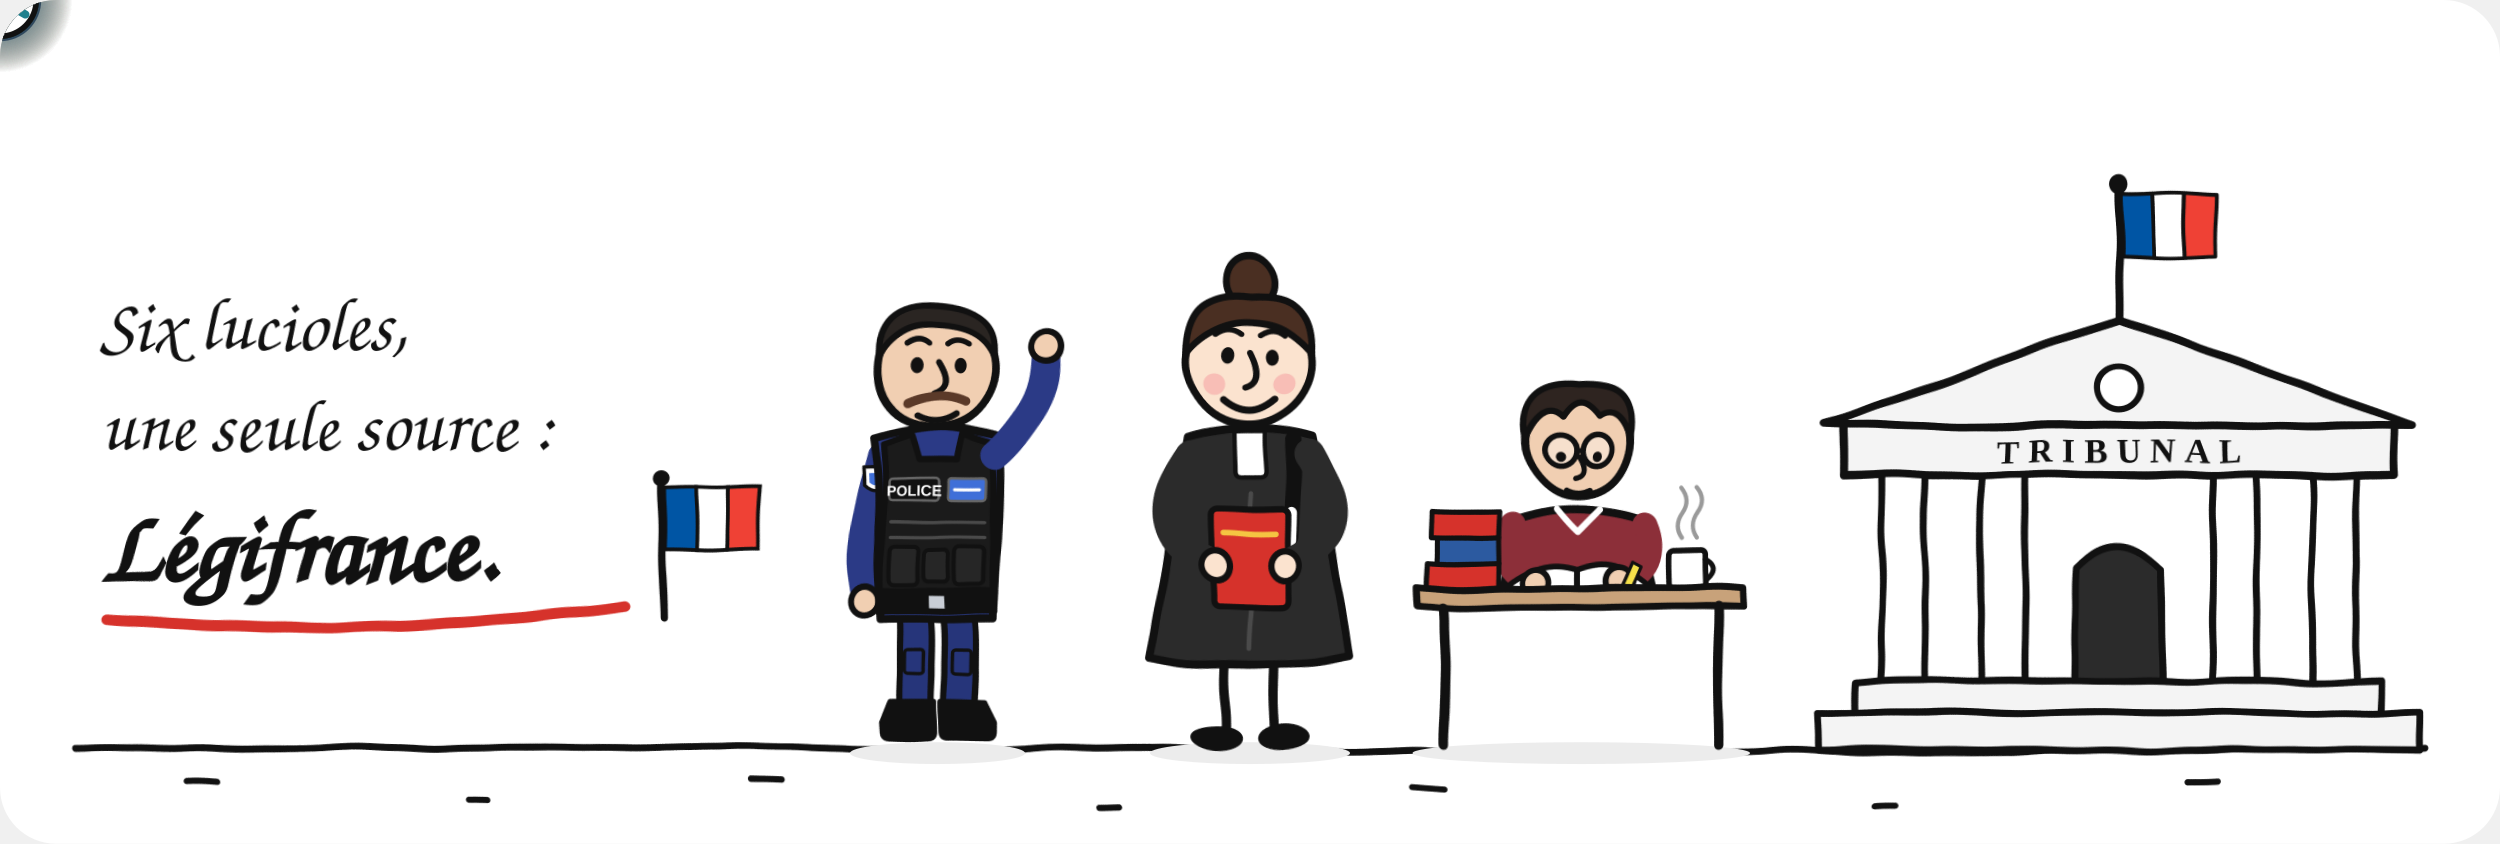
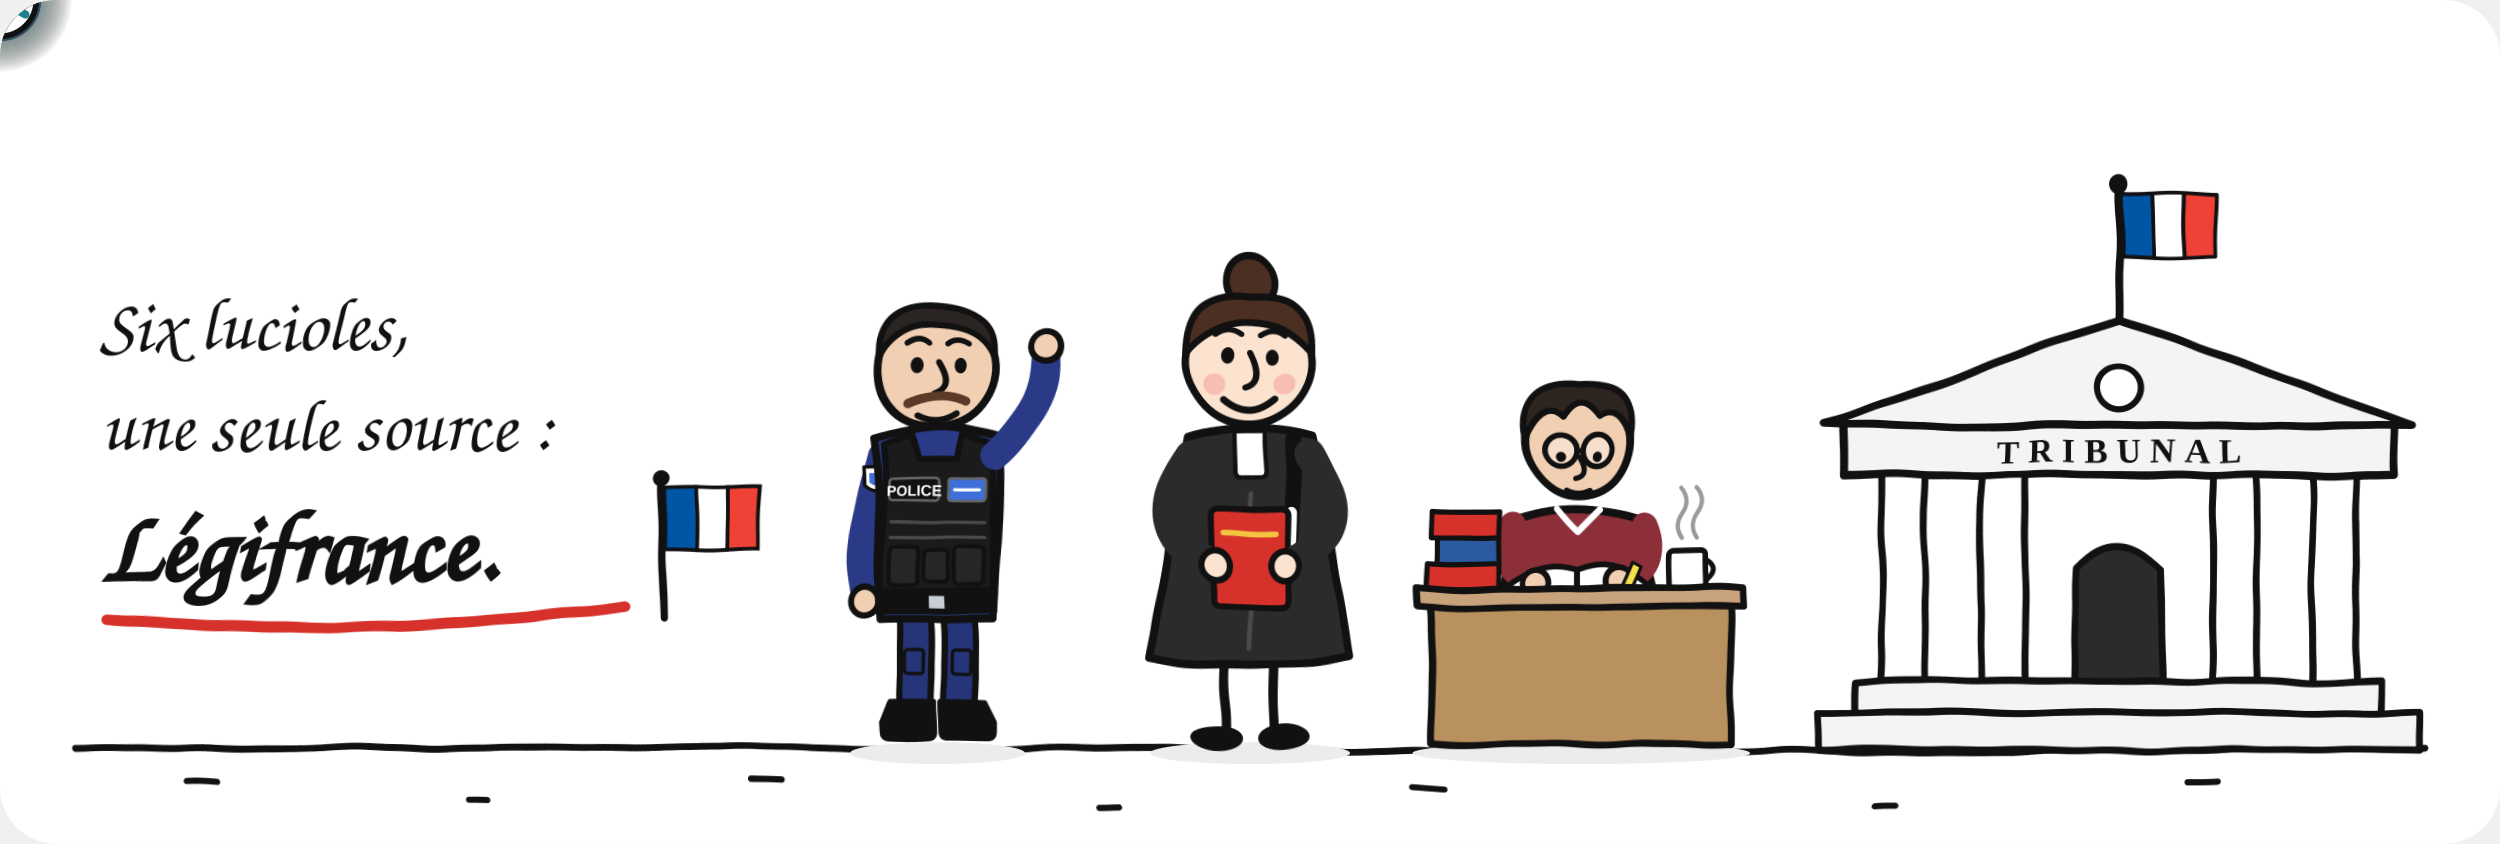
<svg xmlns="http://www.w3.org/2000/svg" viewBox="0 0 800 270" width="800" height="270" role="img" aria-labelledby="t d">
  <defs>
    <clipPath id="card">
      <rect width="800" height="270" rx="18" />
    </clipPath>
    <filter id="ink" x="-10%" y="-10%" width="120%" height="120%">
      <feTurbulence type="fractalNoise" baseFrequency="0.035" numOctaves="2" seed="1" result="n">
        <animate attributeName="seed" values="1;4;7" dur="0.36s" calcMode="discrete" repeatCount="indefinite" />
      </feTurbulence>
      <feDisplacementMap in="SourceGraphic" in2="n" scale="2.6" xChannelSelector="R" yChannelSelector="G" />
    </filter>
    <radialGradient id="glowClaude">
      <stop offset="0" stop-color="#D97757" stop-opacity="0.6" />
      <stop offset="1" stop-color="#D97757" stop-opacity="0" />
    </radialGradient>
    <radialGradient id="glowGpt">
      <stop offset="0" stop-color="#10A37F" stop-opacity="0.55" />
      <stop offset="1" stop-color="#10A37F" stop-opacity="0" />
    </radialGradient>
    <radialGradient id="glowGemini">
      <stop offset="0" stop-color="#6E7CF0" stop-opacity="0.6" />
      <stop offset="1" stop-color="#6E7CF0" stop-opacity="0" />
    </radialGradient>
    <radialGradient id="glowMistral">
      <stop offset="0" stop-color="#FF8205" stop-opacity="0.6" />
      <stop offset="1" stop-color="#FF8205" stop-opacity="0" />
    </radialGradient>
    <radialGradient id="glowGrok">
      <stop offset="0" stop-color="#5a5a5a" stop-opacity="0.5" />
      <stop offset="1" stop-color="#5a5a5a" stop-opacity="0" />
    </radialGradient>
    <radialGradient id="glowPerplexity">
      <stop offset="0" stop-color="#20808D" stop-opacity="0.55" />
      <stop offset="1" stop-color="#20808D" stop-opacity="0" />
    </radialGradient>
    <linearGradient id="geminiFill" x1="0" y1="1" x2="1" y2="0">
      <stop offset="0" stop-color="#4285F4" />
      <stop offset="0.6" stop-color="#9B72CB" />
      <stop offset="1" stop-color="#D96570" />
    </linearGradient>
    <g id="flag">
      <g stroke="#111" stroke-width="1.2">
        <rect x="0" y="0" width="10" height="20" fill="#0055A4" />
        <rect x="10" y="0" width="10" height="20" fill="#ffffff" />
        <rect x="20" y="0" width="10" height="20" fill="#EF4135" />
        <animateTransform attributeName="transform" type="skewY" values="0;-7;0;6;0" dur="1.6s" repeatCount="indefinite" />
      </g>
    </g>
    <g id="wings" stroke="#111" stroke-width="1.2">
      <ellipse cx="-5" cy="-11" rx="3.2" ry="5" fill="#ffffff" fill-opacity="0.85">
        <animate attributeName="ry" values="5;1.6;5" dur="0.12s" repeatCount="indefinite" />
      </ellipse>
      <ellipse cx="5" cy="-11" rx="3.2" ry="5" fill="#ffffff" fill-opacity="0.85">
        <animate attributeName="ry" values="5;1.6;5" dur="0.12s" repeatCount="indefinite" />
      </ellipse>
      <circle cx="0" cy="-9" r="2.6" fill="#111" />
      <path d="M-1 -11 l-3 -5 M1 -11 l3 -5" fill="none" />
    </g>
    <g id="ff-claude">
      <circle r="16" fill="url(#glowClaude)">
        <animate attributeName="r" values="13;18;13" dur="1.4s" repeatCount="indefinite" />
      </circle>
      <use href="#wings" />
      <circle r="8" fill="#ffffff" stroke="#111" stroke-width="1.2" />
      <path d="M2 0L7 0M1.62 1.18L5.66 4.11M0.62 1.9L2.16 6.66M-0.62 1.9L-2.16 6.66M-1.62 1.18L-5.66 4.11M-2 0L-7 0M-1.62 -1.18L-5.66 -4.11M-0.62 -1.9L-2.16 -6.66M0.62 -1.9L2.16 -6.66M1.62 -1.18L5.66 -4.11" stroke="#D97757" stroke-width="2.2" stroke-linecap="round" />
    </g>
    <g id="ff-gpt">
      <circle r="16" fill="url(#glowGpt)">
        <animate attributeName="r" values="13;18;13" dur="1.7s" repeatCount="indefinite" />
      </circle>
      <use href="#wings" />
      <circle r="8" fill="#ffffff" stroke="#111" stroke-width="1.2" />
      <g fill="none" stroke="#111" stroke-width="1.3">
        <ellipse cx="0" cy="-2.6" rx="2" ry="4.2" />
        <ellipse cx="0" cy="-2.6" rx="2" ry="4.2" transform="rotate(60)" />
        <ellipse cx="0" cy="-2.6" rx="2" ry="4.2" transform="rotate(120)" />
        <ellipse cx="0" cy="-2.6" rx="2" ry="4.2" transform="rotate(180)" />
        <ellipse cx="0" cy="-2.6" rx="2" ry="4.2" transform="rotate(240)" />
        <ellipse cx="0" cy="-2.6" rx="2" ry="4.2" transform="rotate(300)" />
      </g>
    </g>
    <g id="ff-gemini">
      <circle r="16" fill="url(#glowGemini)">
        <animate attributeName="r" values="13;18;13" dur="1.2s" repeatCount="indefinite" />
      </circle>
      <use href="#wings" />
      <circle r="8" fill="#ffffff" stroke="#111" stroke-width="1.2" />
      <path d="M0 -7 C0.8 -1.8 1.8 -0.8 7 0 C1.8 0.8 0.8 1.8 0 7 C-0.8 1.8 -1.8 0.8 -7 0 C-1.8 -0.8 -0.8 -1.8 0 -7 Z" fill="url(#geminiFill)" />
    </g>
    <g id="ff-mistral">
      <circle r="16" fill="url(#glowMistral)">
        <animate attributeName="r" values="13;18;13" dur="1.5s" repeatCount="indefinite" />
      </circle>
      <use href="#wings" />
      <circle r="8.5" fill="#ffffff" stroke="#111" stroke-width="1.2" />
      <g transform="translate(-5.5 -5.5)">
        <rect x="0" y="0" width="2.2" height="2.2" fill="#FFD800" />
        <rect x="8.8" y="0" width="2.2" height="2.2" fill="#FFD800" />
        <rect x="0" y="2.2" width="2.2" height="2.2" fill="#FFAF00" />
        <rect x="2.2" y="2.2" width="2.2" height="2.2" fill="#FFAF00" />
        <rect x="6.6" y="2.2" width="2.2" height="2.2" fill="#FFAF00" />
        <rect x="8.8" y="2.2" width="2.2" height="2.2" fill="#FFAF00" />
        <rect x="0" y="4.4" width="2.2" height="2.2" fill="#FF8205" />
        <rect x="4.4" y="4.4" width="2.2" height="2.2" fill="#FF8205" />
        <rect x="8.8" y="4.4" width="2.2" height="2.2" fill="#FF8205" />
        <rect x="0" y="6.6" width="2.2" height="2.2" fill="#FA500F" />
        <rect x="8.8" y="6.6" width="2.2" height="2.2" fill="#FA500F" />
        <rect x="0" y="8.8" width="2.2" height="2.2" fill="#E10500" />
        <rect x="8.8" y="8.8" width="2.2" height="2.2" fill="#E10500" />
      </g>
    </g>
    <g id="ff-grok">
      <circle r="16" fill="url(#glowGrok)">
        <animate attributeName="r" values="13;18;13" dur="1.3s" repeatCount="indefinite" />
      </circle>
      <use href="#wings" />
      <circle r="8" fill="#111" stroke="#111" stroke-width="1.2" />
      <circle r="4.6" fill="none" stroke="#ffffff" stroke-width="1.4" />
      <path d="M-5.5 5.5 L5.5 -5.5" stroke="#111" stroke-width="3.2" stroke-linecap="round" />
      <path d="M-6 6 L6 -6" stroke="#ffffff" stroke-width="1.5" stroke-linecap="round" />
    </g>
    <g id="ff-perplexity">
      <circle r="16" fill="url(#glowPerplexity)">
        <animate attributeName="r" values="13;18;13" dur="1.6s" repeatCount="indefinite" />
      </circle>
      <use href="#wings" />
      <circle r="8" fill="#ffffff" stroke="#111" stroke-width="1.2" />
      <path d="M0 -6.5 V6.5 M-5.6 -3.2 L5.6 3.2 M-5.6 3.2 L5.6 -3.2" stroke="#20808D" stroke-width="1.8" stroke-linecap="round" />
      <rect x="-3" y="-3" width="6" height="6" fill="none" stroke="#20808D" stroke-width="1.4" />
    </g>
  </defs>
  <g clip-path="url(#card)">
    <rect width="800" height="270" fill="#ffffff" />
    <g filter="url(#ink)" stroke="#111" stroke-linecap="round" fill="none">
      <path d="M24 240 C220 237 520 243 776 239" stroke-width="2.2" />
      <path d="M60 250h10M150 256h6M240 250h10M352 258h6M452 252h10M600 258h6M700 250h10" stroke-width="2" />
    </g>
    <g fill="#ececec">
      <ellipse cx="300" cy="241" rx="28" ry="3.5" />
      <ellipse cx="400" cy="241" rx="32" ry="3.5" />
      <ellipse cx="506" cy="241" rx="54" ry="3.5" />
    </g>
    <g filter="url(#ink)" fill="#111" font-family="'Segoe Print', 'Chalkboard SE', 'Comic Sans MS', 'Comic Neue', cursive">
      <text x="32" y="112" font-size="24">Six lucioles,</text>
      <text x="32" y="144" font-size="24">une seule source :</text>
      <text x="32" y="186" font-size="32" font-weight="700" textLength="168" lengthAdjust="spacingAndGlyphs">Légifrance.</text>
      <path d="M34 198 Q116 205 200 194" fill="none" stroke="#d6322b" stroke-width="3.5" stroke-linecap="round" />
    </g>
    <g filter="url(#ink)">
      <line x1="212" y1="154" x2="212" y2="198" stroke="#111" stroke-width="2.4" stroke-linecap="round" />
      <circle cx="212" cy="153" r="2.6" fill="#111" />
      <use href="#flag" transform="translate(213 156)" />
    </g>
    <g filter="url(#ink)" stroke="#111" stroke-linejoin="round" stroke-linecap="round" transform="translate(16 36)">
      <line x1="662" y1="66" x2="662" y2="24" stroke-width="2.4" />
      <circle cx="662" cy="23" r="2.6" fill="#111" />
      <use href="#flag" transform="translate(663 26)" />
      <polygon points="568,100 662,66 756,100" fill="#f4f4f4" stroke-width="2.5" />
      <circle cx="662" cy="88" r="7" fill="#ffffff" stroke-width="2" />
      <rect x="574" y="100" width="176" height="16" fill="#f4f4f4" stroke-width="2.5" />
      <text x="662" y="112" text-anchor="middle" font-family="Georgia, 'Times New Roman', serif" font-size="11" font-weight="700" letter-spacing="3" fill="#111" stroke="none">TRIBUNAL</text>
      <g fill="#ffffff" stroke-width="2.2">
        <rect x="586" y="116" width="14" height="66" />
        <rect x="618" y="116" width="14" height="66" />
        <rect x="692" y="116" width="14" height="66" />
        <rect x="724" y="116" width="14" height="66" />
      </g>
      <path d="M648 182 V146 Q662 132 676 146 V182" fill="#2b2b2b" stroke-width="2.2" />
      <rect x="578" y="182" width="168" height="10" fill="#f4f4f4" stroke-width="2.2" />
      <rect x="566" y="192" width="192" height="12" fill="#f4f4f4" stroke-width="2.2" />
    </g>
    <g filter="url(#ink)" stroke="#111" stroke-linecap="round" stroke-linejoin="round">
      <rect x="288" y="196" width="10" height="32" fill="#26357a" stroke-width="2" />
      <rect x="302" y="196" width="10" height="32" fill="#26357a" stroke-width="2" />
      <rect x="289.5" y="208" width="6" height="8" rx="1" fill="none" stroke="#111" stroke-width="1.1" />
      <rect x="304.5" y="208" width="6" height="8" rx="1" fill="none" stroke="#111" stroke-width="1.1" />
      <path d="M285 225 h14 v9 q0 2 -2 2 h-13 q-2 0 -2 -2 v-3 Z" fill="#111" stroke-width="1.6" />
      <path d="M315 225 h-14 v9 q0 2 2 2 h13 q2 0 2 -2 v-3 Z" fill="#111" stroke-width="1.6" />
      <path d="M282 146 Q273 170 277 190" fill="none" stroke="#2b3a86" stroke-width="9" />
      <circle cx="277" cy="192" r="4.5" fill="#f1cfb2" stroke-width="2" />
      <path d="M276 149 h7 v6 q-3.5 3.5 -7 0 Z" fill="#ffffff" stroke-width="1.1" />
      <path d="M277.5 151 h4 v3 q-2 2 -4 0 Z" fill="#3f6fd8" stroke="none" />
      <path d="M280 140 Q300 134 320 140 L318 198 L282 198 Z" fill="#2b3a86" stroke-width="2.5" />
      <path d="M283 142 L292 139 L294 147 L306 147 L308 139 L317 142 L318 189 L282 189 Z" fill="#1b1b1b" stroke-width="2" />
      <rect x="284" y="153" width="16" height="7" rx="1" fill="#111" stroke="#666" stroke-width="0.8" />
      <text x="292" y="158.6" text-anchor="middle" font-family="Arial, Helvetica, sans-serif" font-size="4.8" font-weight="700" fill="#ffffff" stroke="none">POLICE</text>
      <rect x="303" y="153" width="12" height="7" rx="1" fill="#3f6fd8" stroke="#666" stroke-width="0.8" />
      <path d="M305 156.5 h8" stroke="#ffffff" stroke-width="1" />
      <path d="M285 167 h30 M285 172 h30" stroke="#4a4a4a" stroke-width="1.1" />
      <rect x="285" y="175" width="9" height="12" rx="1.5" fill="#262626" stroke-width="1.3" />
      <rect x="306" y="175" width="9" height="12" rx="1.5" fill="#262626" stroke-width="1.3" />
      <rect x="296" y="176" width="8" height="10" rx="1.5" fill="#262626" stroke-width="1.3" />
      <rect x="281" y="189" width="38" height="7" fill="#111" stroke-width="1" />
      <rect x="297" y="190" width="6" height="5" fill="#c9ced6" stroke-width="1" />
      <g>
        <path d="M318 146 Q334 134 335 114" fill="none" stroke="#2b3a86" stroke-width="9" />
        <circle cx="335" cy="111" r="4.8" fill="#f1cfb2" stroke-width="2" />
        <animateTransform attributeName="transform" type="rotate" values="-8 318 146;12 318 146;-8 318 146" dur="1.1s" repeatCount="indefinite" />
      </g>
      <circle cx="300" cy="118" r="19" fill="#f1cfb2" stroke-width="2.5" />
      <path d="M281.5 114 Q280 98 300 98 Q320 98 318.5 114 Q314 104 300 104 Q286 104 281.5 114 Z" fill="#2a2522" stroke-width="2" />
      <ellipse cx="293" cy="117" rx="2" ry="2.5" fill="#111" stroke="none">
        <animate attributeName="ry" values="2.5;2.5;0.4;2.5" keyTimes="0;0.9;0.95;1" dur="4.2s" repeatCount="indefinite" />
      </ellipse>
      <ellipse cx="307" cy="117" rx="2" ry="2.5" fill="#111" stroke="none">
        <animate attributeName="ry" values="2.5;2.5;0.4;2.5" keyTimes="0;0.9;0.95;1" dur="4.2s" repeatCount="indefinite" />
      </ellipse>
      <path d="M300 116 Q305 124 299 126" fill="none" stroke-width="2" />
      <path d="M291 129 Q300 125 309 129" fill="none" stroke="#5b3a29" stroke-width="3" />
      <path d="M294 133 Q300 137 306 133" fill="none" stroke-width="2" />
      <path d="M290 110 Q294 107.5 297 110 M303 110 Q306 107.5 310 110" fill="none" stroke-width="1.8" />
    </g>
    <g filter="url(#ink)" stroke="#111" stroke-linecap="round" stroke-linejoin="round">
      <line x1="392" y1="204" x2="392" y2="233" stroke-width="3" />
      <line x1="408" y1="204" x2="408" y2="233" stroke-width="3" />
      <ellipse cx="389" cy="236" rx="8" ry="3.5" fill="#111" />
      <ellipse cx="411" cy="236" rx="8" ry="3.5" fill="#111" />
      <path d="M380 140 Q400 134 420 140 L432 210 Q400 216 368 210 Z" fill="#2b2b2b" stroke-width="2.5" />
      <path d="M400 158 L400 208" fill="none" stroke="#4a4a4a" stroke-width="1.5" />
      <path d="M414 141 L413 172" fill="none" stroke-width="5" />
      <path d="M413 164 L413 173" fill="none" stroke="#ffffff" stroke-width="3.6" />
      <path d="M395 138 H405 V151 Q405 153 403 153 H397 Q395 153 395 151 Z" fill="#ffffff" stroke-width="1.4" />
      <rect x="388" y="163" width="24" height="31" rx="2" fill="#d6322b" stroke-width="2" />
      <line x1="392" y1="171" x2="408" y2="171" stroke="#f5c542" stroke-width="1.8" />
      <path d="M381 146 Q364 172 389 181" fill="none" stroke="#2b2b2b" stroke-width="10" />
      <path d="M419 146 Q436 172 411 181" fill="none" stroke="#2b2b2b" stroke-width="10" />
      <circle cx="389" cy="181" r="4.6" fill="#fbe3cf" stroke-width="2" />
      <circle cx="411" cy="181" r="4.6" fill="#fbe3cf" stroke-width="2" />
      <g>
        <animateTransform attributeName="transform" type="rotate" values="-4 400 138;4 400 138;-4 400 138" dur="5s" repeatCount="indefinite" />
        <circle cx="400" cy="90" r="8" fill="#4a2f22" stroke-width="2.2" />
        <circle cx="400" cy="116" r="20" fill="#fbe3cf" stroke-width="2.5" />
        <path d="M380 113 Q379 93 400 95 Q421 93 420 113 Q412 103 400 103 Q388 103 380 113 Z" fill="#4a2f22" stroke-width="2.2" />
        <path d="M389 107 Q393 104 397 107" fill="none" stroke-width="1.8" />
        <path d="M403 107 Q407 104 411 107" fill="none" stroke-width="1.8" />
        <ellipse cx="393" cy="114" rx="2" ry="2.6" fill="#111" stroke="none">
          <animate attributeName="ry" values="2.6;2.6;0.4;2.6" keyTimes="0;0.9;0.95;1" dur="3.6s" repeatCount="indefinite" />
        </ellipse>
        <ellipse cx="407" cy="114" rx="2" ry="2.6" fill="#111" stroke="none">
          <animate attributeName="ry" values="2.6;2.6;0.4;2.6" keyTimes="0;0.9;0.95;1" dur="3.6s" repeatCount="indefinite" />
        </ellipse>
        <path d="M400 113 Q405 122 399 124" fill="none" stroke-width="2" />
        <circle cx="389" cy="123" r="3.5" fill="#f6a5a5" stroke="none" opacity="0.6" />
        <circle cx="411" cy="123" r="3.5" fill="#f6a5a5" stroke="none" opacity="0.6" />
        <path d="M392 128 Q400 135 408 128" fill="none" stroke-width="2.3" />
      </g>
    </g>
    <g filter="url(#ink)" stroke="#111" stroke-linecap="round" stroke-linejoin="round">
      <path d="M486 166 Q505 160 524 166 L529 190 L481 190 Z" fill="#8c2f39" stroke-width="2.5" />
      <path d="M498 163 L505 170 L512 163" fill="none" stroke="#ffffff" stroke-width="2" />
      <g>
        <animateTransform attributeName="transform" type="rotate" values="0 505 160;5 505 160;0 505 160" dur="2.2s" repeatCount="indefinite" />
        <circle cx="505" cy="142" r="17" fill="#f1cfb2" stroke-width="2.5" />
        <path d="M488 140 Q485 121 505 123 Q525 121 522 140 Q518 129 512 133 Q506 124 500 133 Q494 127 488 140 Z" fill="#2e2420" stroke-width="2" />
        <circle cx="499" cy="144" r="5" fill="#ffffff" fill-opacity="0.35" stroke-width="1.8" />
        <circle cx="511" cy="144" r="5" fill="#ffffff" fill-opacity="0.35" stroke-width="1.8" />
        <path d="M504 144 L506 144" stroke-width="1.6" />
        <circle cx="499" cy="146" r="1.6" fill="#111" stroke="none" />
        <circle cx="511" cy="146" r="1.6" fill="#111" stroke="none" />
        <path d="M505 146 Q509 152 504 153" fill="none" stroke-width="1.8" />
        <path d="M501 157 Q505 159 509 157" fill="none" stroke-width="1.8" />
      </g>
      <path d="M484 168 Q478 182 492 186" fill="none" stroke="#8c2f39" stroke-width="8" />
      <path d="M526 168 Q532 182 518 186" fill="none" stroke="#8c2f39" stroke-width="8" />
      <path d="M482 188 Q493 178 505 182 L505 190 Q493 186 482 190 Z" fill="#ffffff" stroke-width="1.8" />
      <path d="M528 188 Q517 178 505 182 L505 190 Q517 186 528 190 Z" fill="#ffffff" stroke-width="1.8" />
      <circle cx="492" cy="186" r="4.2" fill="#f1cfb2" stroke-width="1.8" />
      <circle cx="518" cy="186" r="4.2" fill="#f1cfb2" stroke-width="1.8" />
      <rect x="520" y="180" width="3" height="10" fill="#f5e04a" stroke-width="1" transform="rotate(25 521 185)" />
      <rect x="458" y="164" width="22" height="8" fill="#d6322b" stroke-width="1.6" />
      <rect x="460" y="172" width="20" height="8" fill="#2c5aa0" stroke-width="1.6" />
      <rect x="457" y="180" width="23" height="8" fill="#d6322b" stroke-width="1.6" />
      <rect x="534" y="176" width="12" height="12" rx="1.5" fill="#ffffff" stroke-width="1.8" />
      <path d="M546 179 q5 3 0 7" fill="none" stroke-width="1.6" />
      <path d="M538 172 q-3 -4 0 -8 q3 -4 0 -8 M543 172 q-3 -4 0 -8 q3 -4 0 -8" fill="none" stroke="#9a9a9a" stroke-width="1.4">
        <animate attributeName="opacity" values="0;0.9;0" dur="2.4s" repeatCount="indefinite" />
        <animateTransform attributeName="transform" type="translate" values="0 2;0 -4" dur="2.4s" repeatCount="indefinite" />
      </path>
+       <rect x="458" y="193" width="96" height="45" fill="#b8915f" stroke-width="2.2" />
      <rect x="454" y="188" width="104" height="6" fill="#c8a27a" stroke-width="2.2" />
-       <line x1="462" y1="194" x2="462" y2="238" stroke-width="3" />
-       <line x1="550" y1="194" x2="550" y2="238" stroke-width="3" />
    </g>
    <g>
      <g>
        <use href="#ff-claude" transform="scale(1.45)" />
        <animateTransform attributeName="transform" type="translate" values="0 0;0 -2.5;0 0" dur="1.1s" repeatCount="indefinite" />
      </g>
      <animateMotion dur="9s" begin="0s" repeatCount="indefinite" path="M282 50 a118 23 0 1 1 236 0 a118 23 0 1 1 -236 0" />
    </g>
    <g>
      <g>
        <use href="#ff-gpt" transform="scale(1.45)" />
        <animateTransform attributeName="transform" type="translate" values="0 0;0 -2.5;0 0" dur="1.3s" repeatCount="indefinite" />
      </g>
      <animateMotion dur="9s" begin="-1.5s" repeatCount="indefinite" path="M282 50 a118 23 0 1 1 236 0 a118 23 0 1 1 -236 0" />
    </g>
    <g>
      <g>
        <use href="#ff-mistral" transform="scale(1.45)" />
        <animateTransform attributeName="transform" type="translate" values="0 0;0 -2.5;0 0" dur="1.2s" repeatCount="indefinite" />
      </g>
      <animateMotion dur="9s" begin="-3s" repeatCount="indefinite" path="M282 50 a118 23 0 1 1 236 0 a118 23 0 1 1 -236 0" />
    </g>
    <g>
      <g>
        <use href="#ff-gemini" transform="scale(1.45)" />
        <animateTransform attributeName="transform" type="translate" values="0 0;0 -2.5;0 0" dur="0.9s" repeatCount="indefinite" />
      </g>
      <animateMotion dur="9s" begin="-4.5s" repeatCount="indefinite" path="M282 50 a118 23 0 1 1 236 0 a118 23 0 1 1 -236 0" />
    </g>
    <g>
      <g>
        <use href="#ff-grok" transform="scale(1.45)" />
        <animateTransform attributeName="transform" type="translate" values="0 0;0 -2.5;0 0" dur="1s" repeatCount="indefinite" />
      </g>
      <animateMotion dur="9s" begin="-6s" repeatCount="indefinite" path="M282 50 a118 23 0 1 1 236 0 a118 23 0 1 1 -236 0" />
    </g>
    <g>
      <g>
        <use href="#ff-perplexity" transform="scale(1.45)" />
        <animateTransform attributeName="transform" type="translate" values="0 0;0 -2.5;0 0" dur="1.25s" repeatCount="indefinite" />
      </g>
      <animateMotion dur="9s" begin="-7.5s" repeatCount="indefinite" path="M282 50 a118 23 0 1 1 236 0 a118 23 0 1 1 -236 0" />
    </g>
  </g>
</svg>
